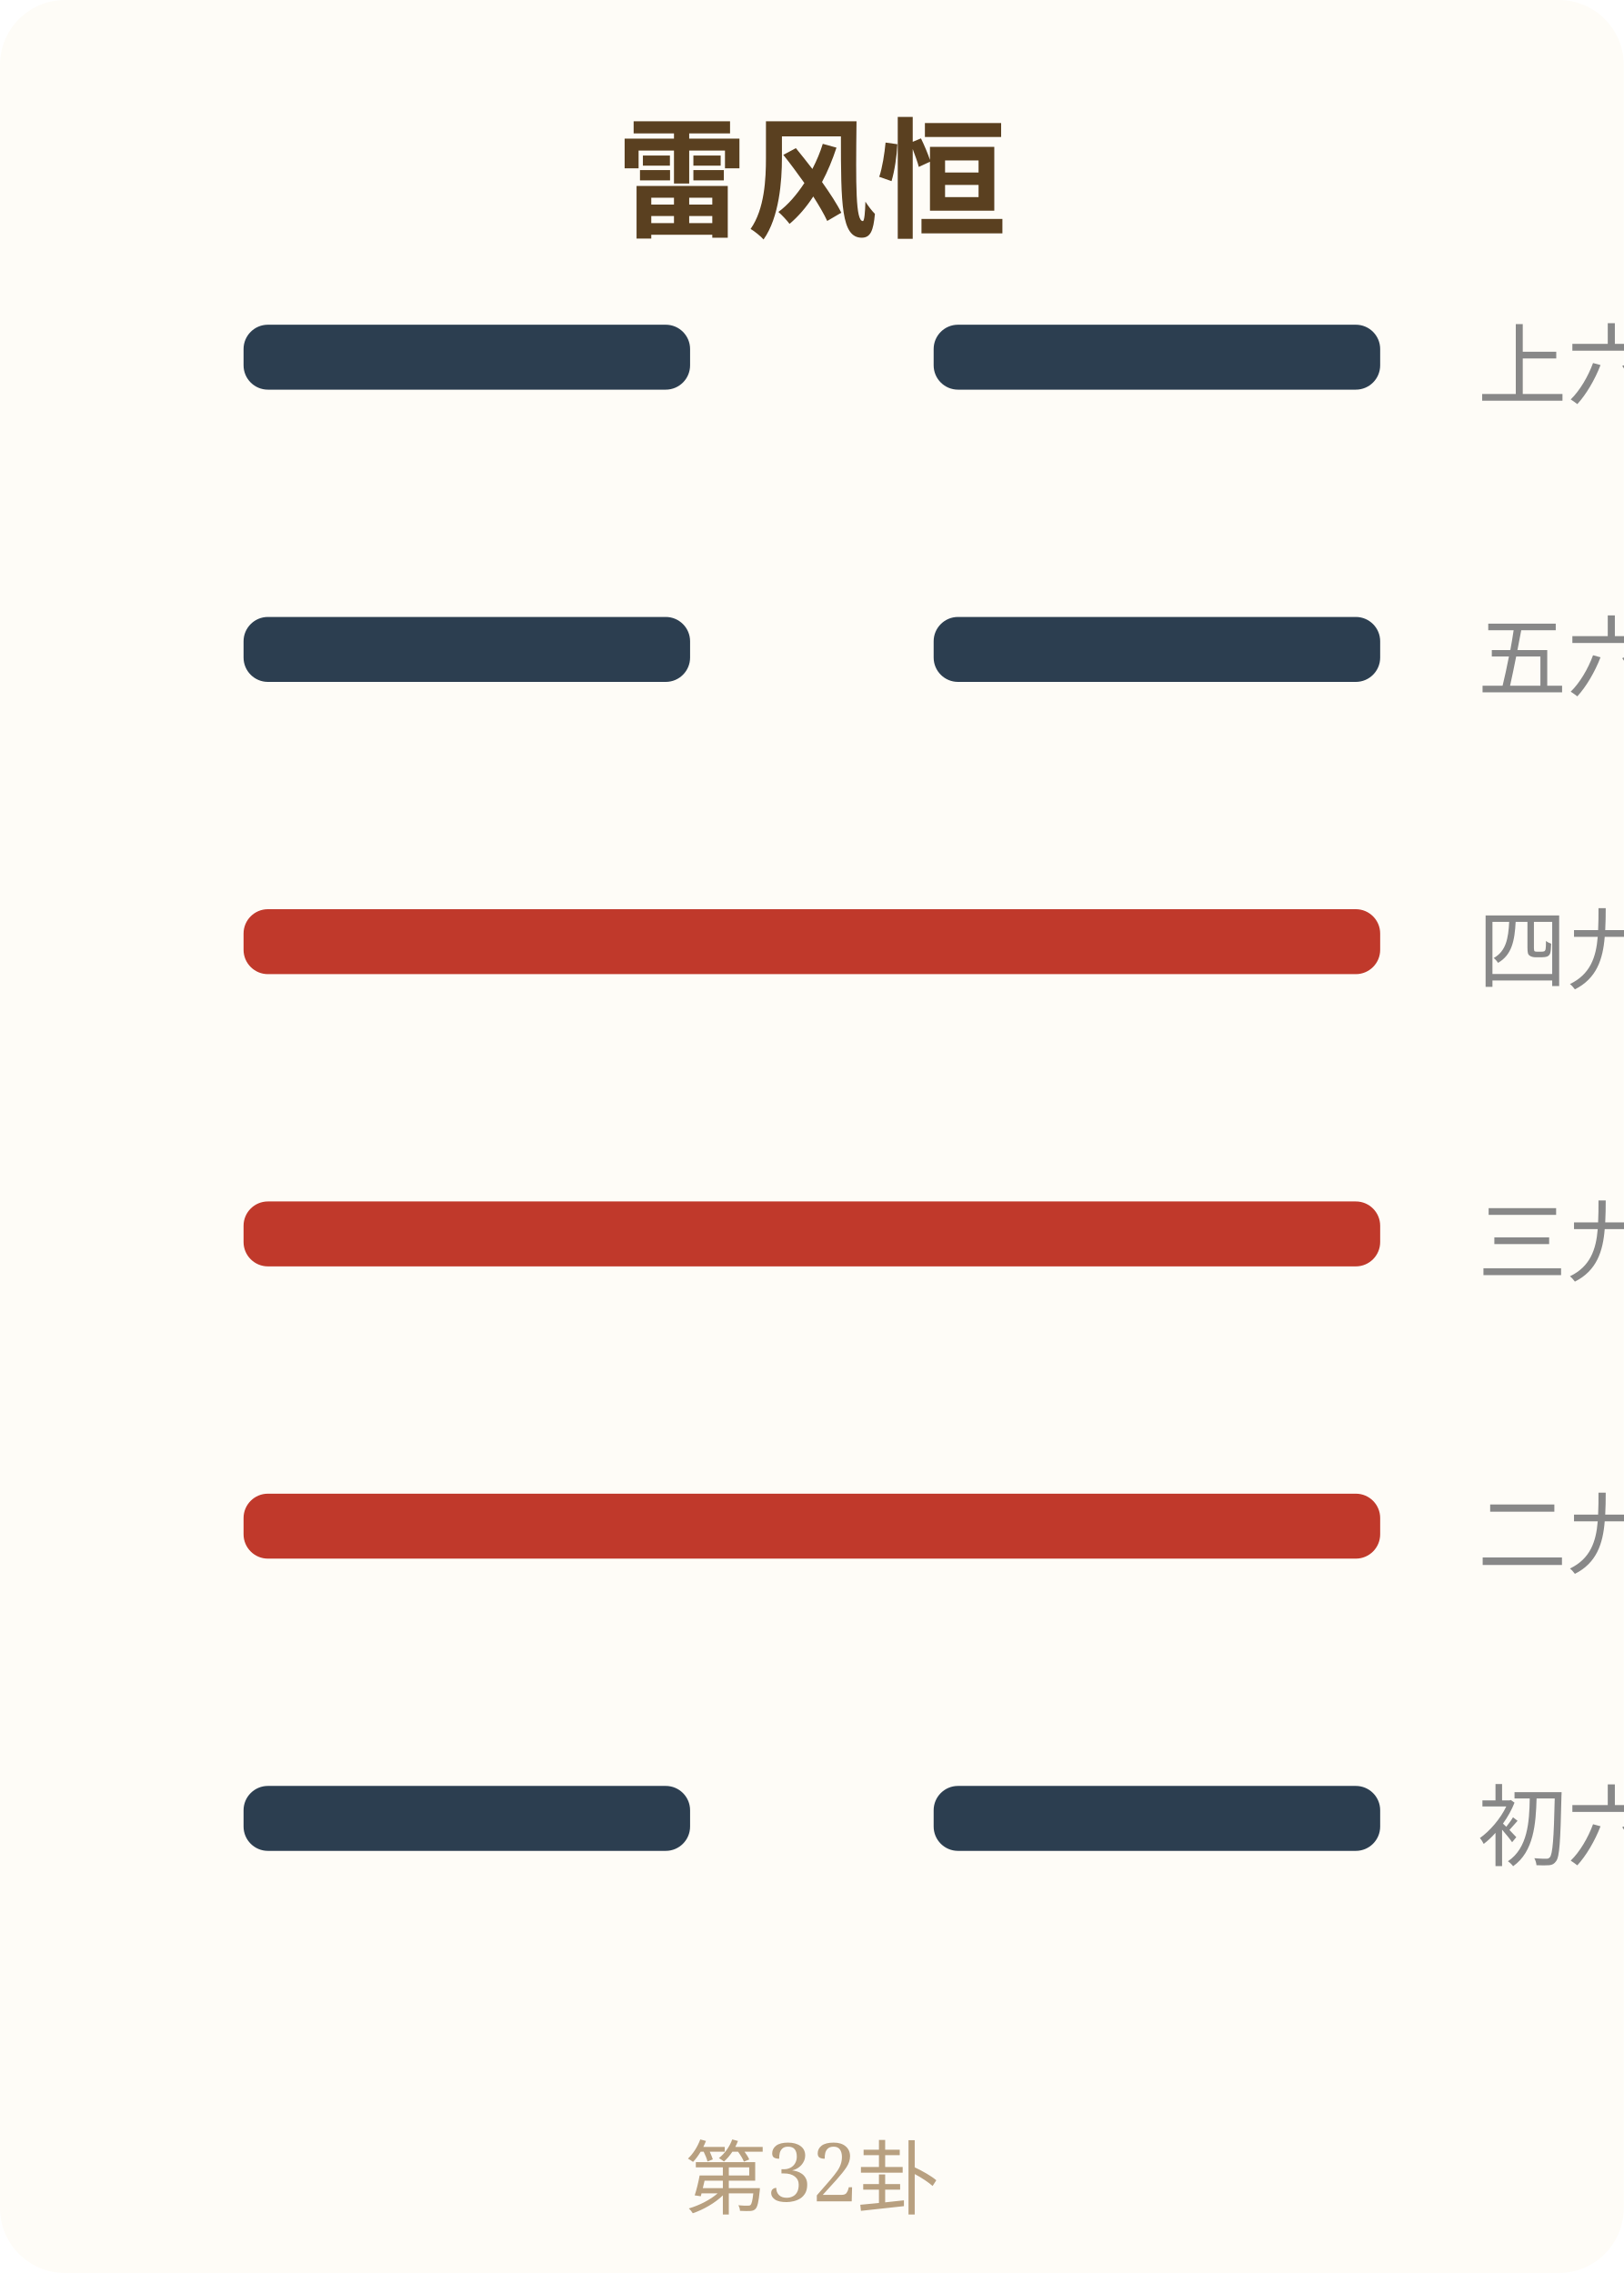
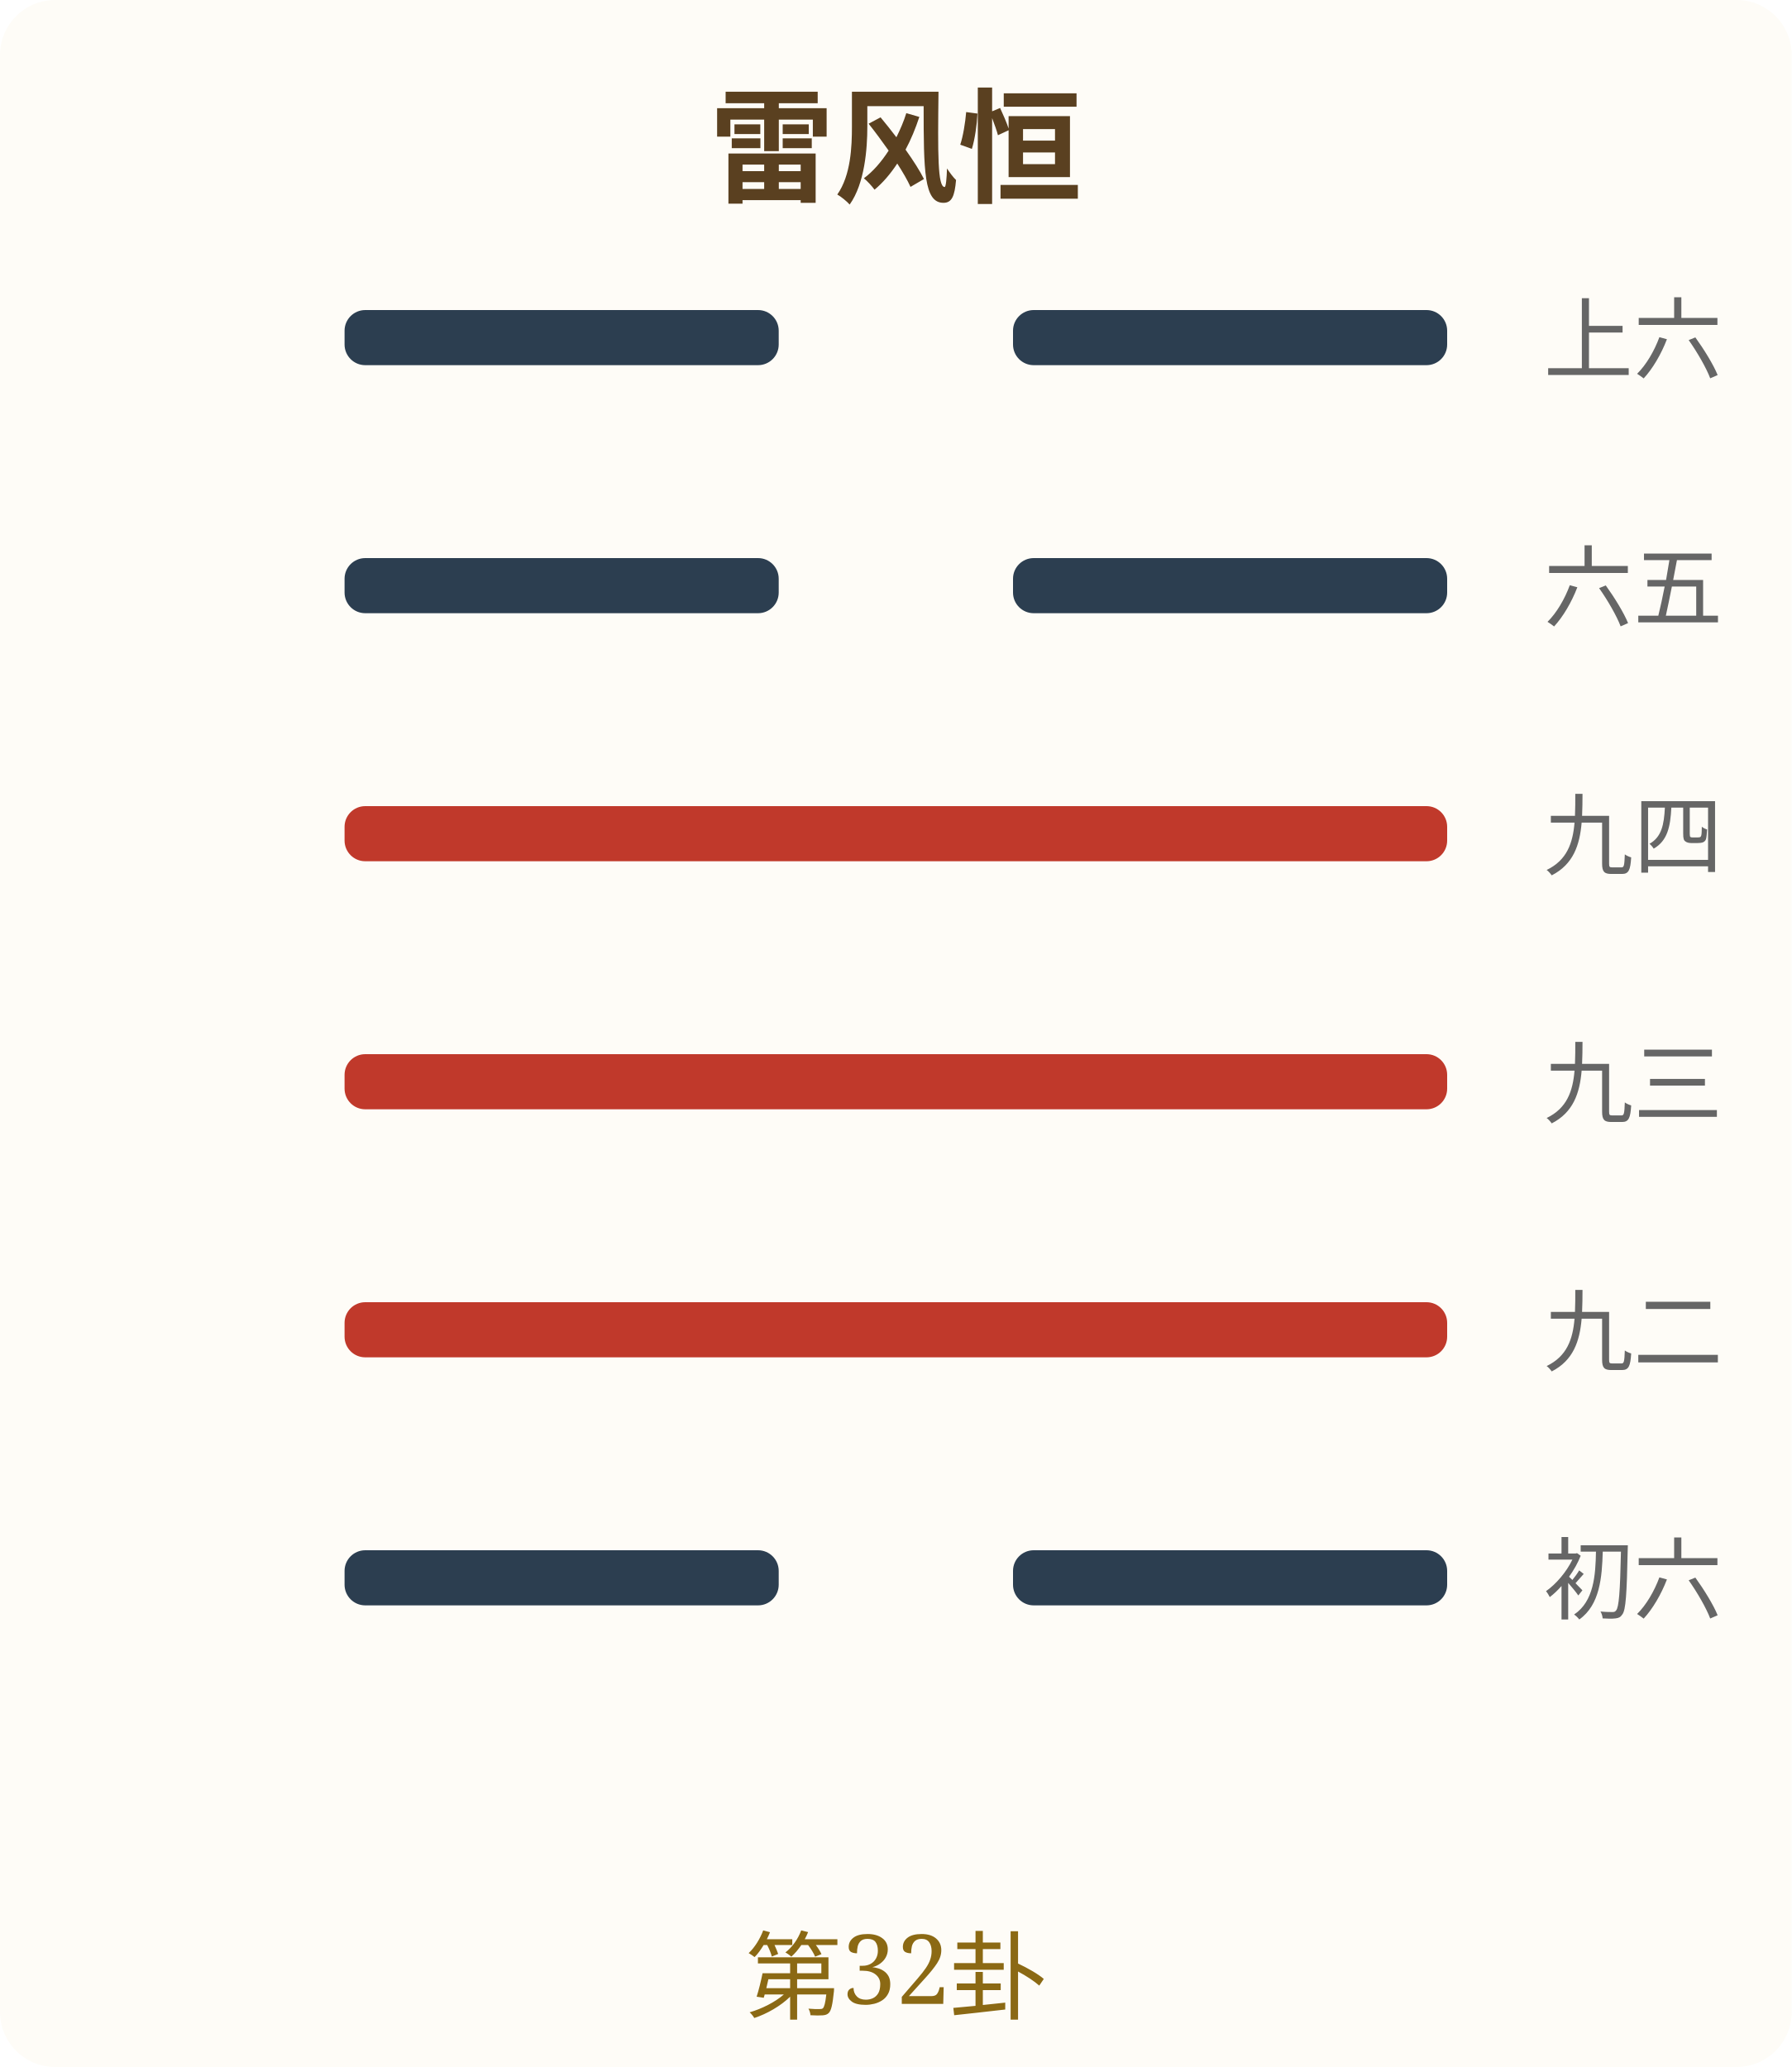
- <svg xmlns="http://www.w3.org/2000/svg" viewBox="0 0 200 280" width="200" height="280">
-   <rect width="200" height="280" fill="#fefcf7" rx="8" />
-   <text x="100" y="28" text-anchor="middle" font-size="16" font-weight="bold" fill="#5a4020" font-family="serif">雷风恒</text>
-   <rect x="30" y="40" width="55" height="8" rx="3" fill="#2c3e50" />
-   <rect x="115" y="40" width="55" height="8" rx="3" fill="#2c3e50" />
-   <text x="182" y="49" font-size="11" fill="#888" font-family="sans-serif">上六</text>
-   <rect x="30" y="76" width="55" height="8" rx="3" fill="#2c3e50" />
-   <rect x="115" y="76" width="55" height="8" rx="3" fill="#2c3e50" />
-   <text x="182" y="85" font-size="11" fill="#888" font-family="sans-serif">五六</text>
-   <rect x="30" y="112" width="140" height="8" rx="3" fill="#c0392b" />
-   <text x="182" y="121" font-size="11" fill="#888" font-family="sans-serif">四九</text>
-   <rect x="30" y="148" width="140" height="8" rx="3" fill="#c0392b" />
-   <text x="182" y="157" font-size="11" fill="#888" font-family="sans-serif">三九</text>
-   <rect x="30" y="184" width="140" height="8" rx="3" fill="#c0392b" />
-   <text x="182" y="193" font-size="11" fill="#888" font-family="sans-serif">二九</text>
-   <rect x="30" y="220" width="55" height="8" rx="3" fill="#2c3e50" />
-   <rect x="115" y="220" width="55" height="8" rx="3" fill="#2c3e50" />
-   <text x="182" y="229" font-size="11" fill="#888" font-family="sans-serif">初六</text>
-   <text x="100" y="272" text-anchor="middle" font-size="10" fill="#b8a080" font-family="serif">第32卦</text>
+ <svg xmlns="http://www.w3.org/2000/svg" viewBox="0 0 260 300" width="260" height="300">
+   <rect width="260" height="300" fill="#fefcf7" rx="8" />
+   <text x="130" y="28" text-anchor="middle" font-size="18" font-weight="bold" fill="#5a4020" font-family="serif">雷风恒</text>
+   <rect x="50" y="45" width="63" height="8" rx="3" fill="#2c3e50" />
+   <rect x="147" y="45" width="63" height="8" rx="3" fill="#2c3e50" />
+   <text x="224" y="54" font-size="13" fill="#666" font-family="sans-serif">上六</text>
+   <rect x="50" y="81" width="63" height="8" rx="3" fill="#2c3e50" />
+   <rect x="147" y="81" width="63" height="8" rx="3" fill="#2c3e50" />
+   <text x="224" y="90" font-size="13" fill="#666" font-family="sans-serif">六五</text>
+   <rect x="50" y="117" width="160" height="8" rx="3" fill="#c0392b" />
+   <text x="224" y="126" font-size="13" fill="#666" font-family="sans-serif">九四</text>
+   <rect x="50" y="153" width="160" height="8" rx="3" fill="#c0392b" />
+   <text x="224" y="162" font-size="13" fill="#666" font-family="sans-serif">九三</text>
+   <rect x="50" y="189" width="160" height="8" rx="3" fill="#c0392b" />
+   <text x="224" y="198" font-size="13" fill="#666" font-family="sans-serif">九二</text>
+   <rect x="50" y="225" width="63" height="8" rx="3" fill="#2c3e50" />
+   <rect x="147" y="225" width="63" height="8" rx="3" fill="#2c3e50" />
+   <text x="224" y="234" font-size="13" fill="#666" font-family="sans-serif">初六</text>
+   <text x="130" y="292" text-anchor="middle" font-size="14" fill="#8b6914" font-family="serif">第32卦</text>
</svg>
